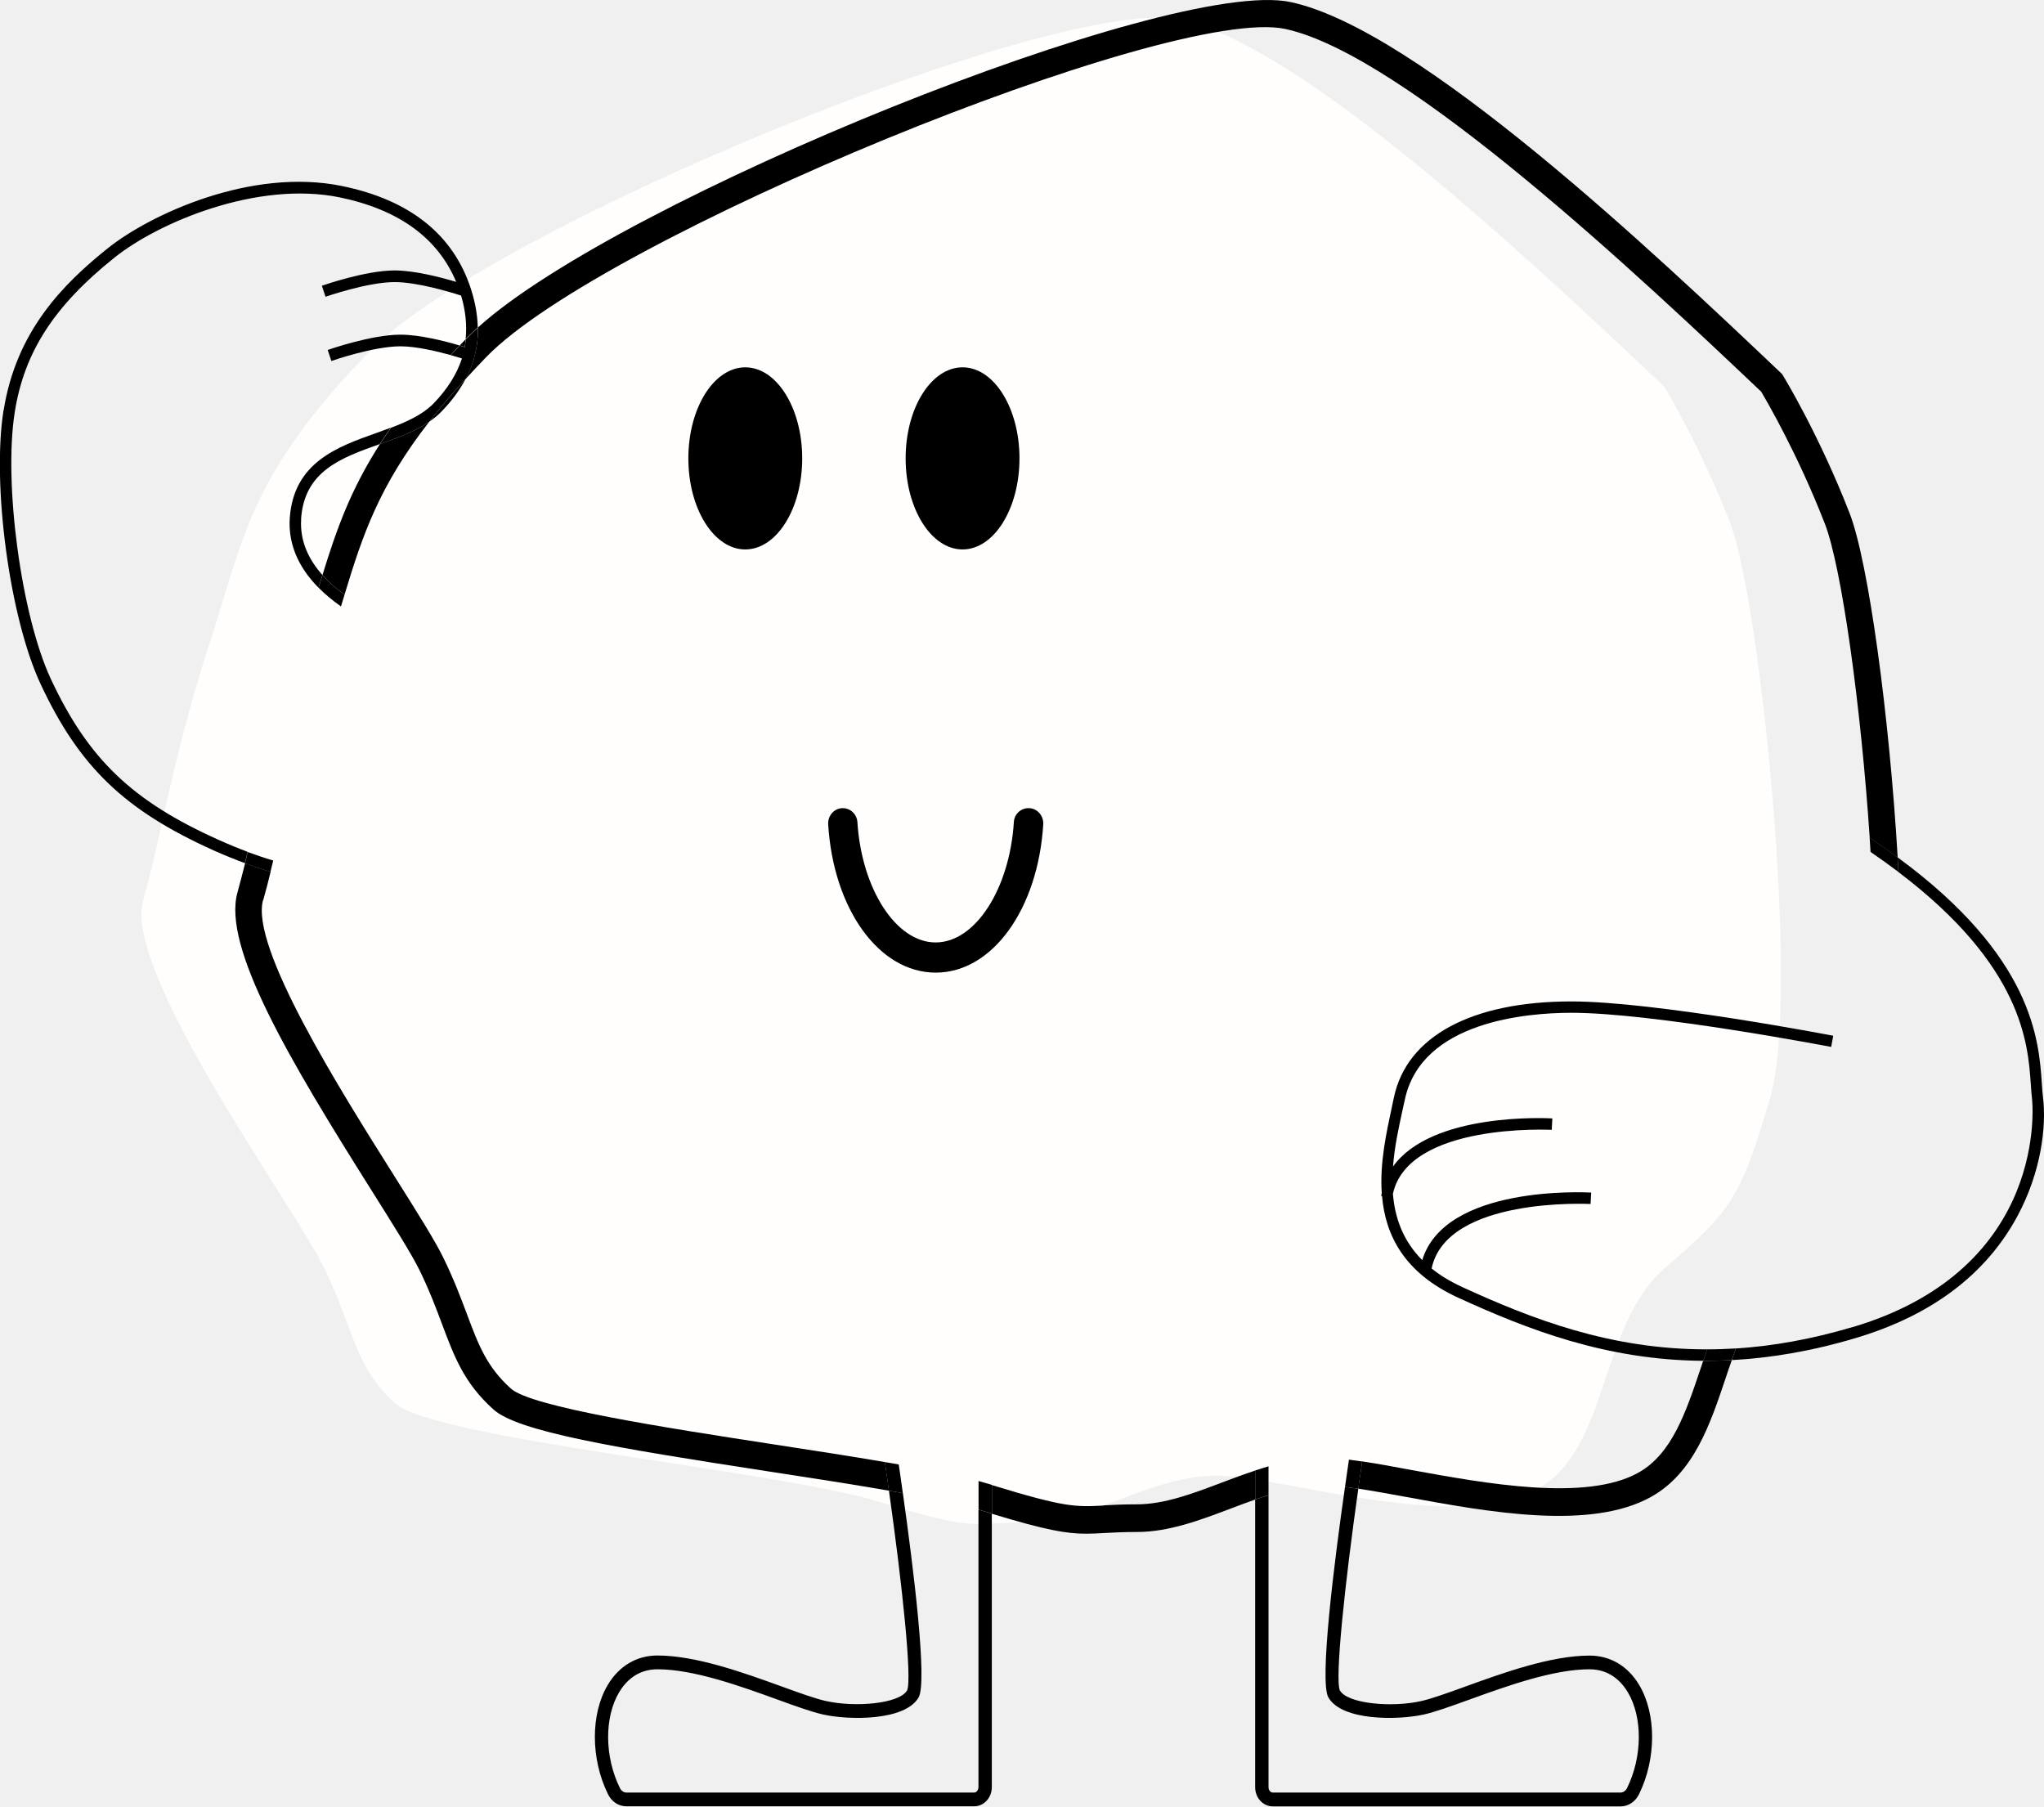
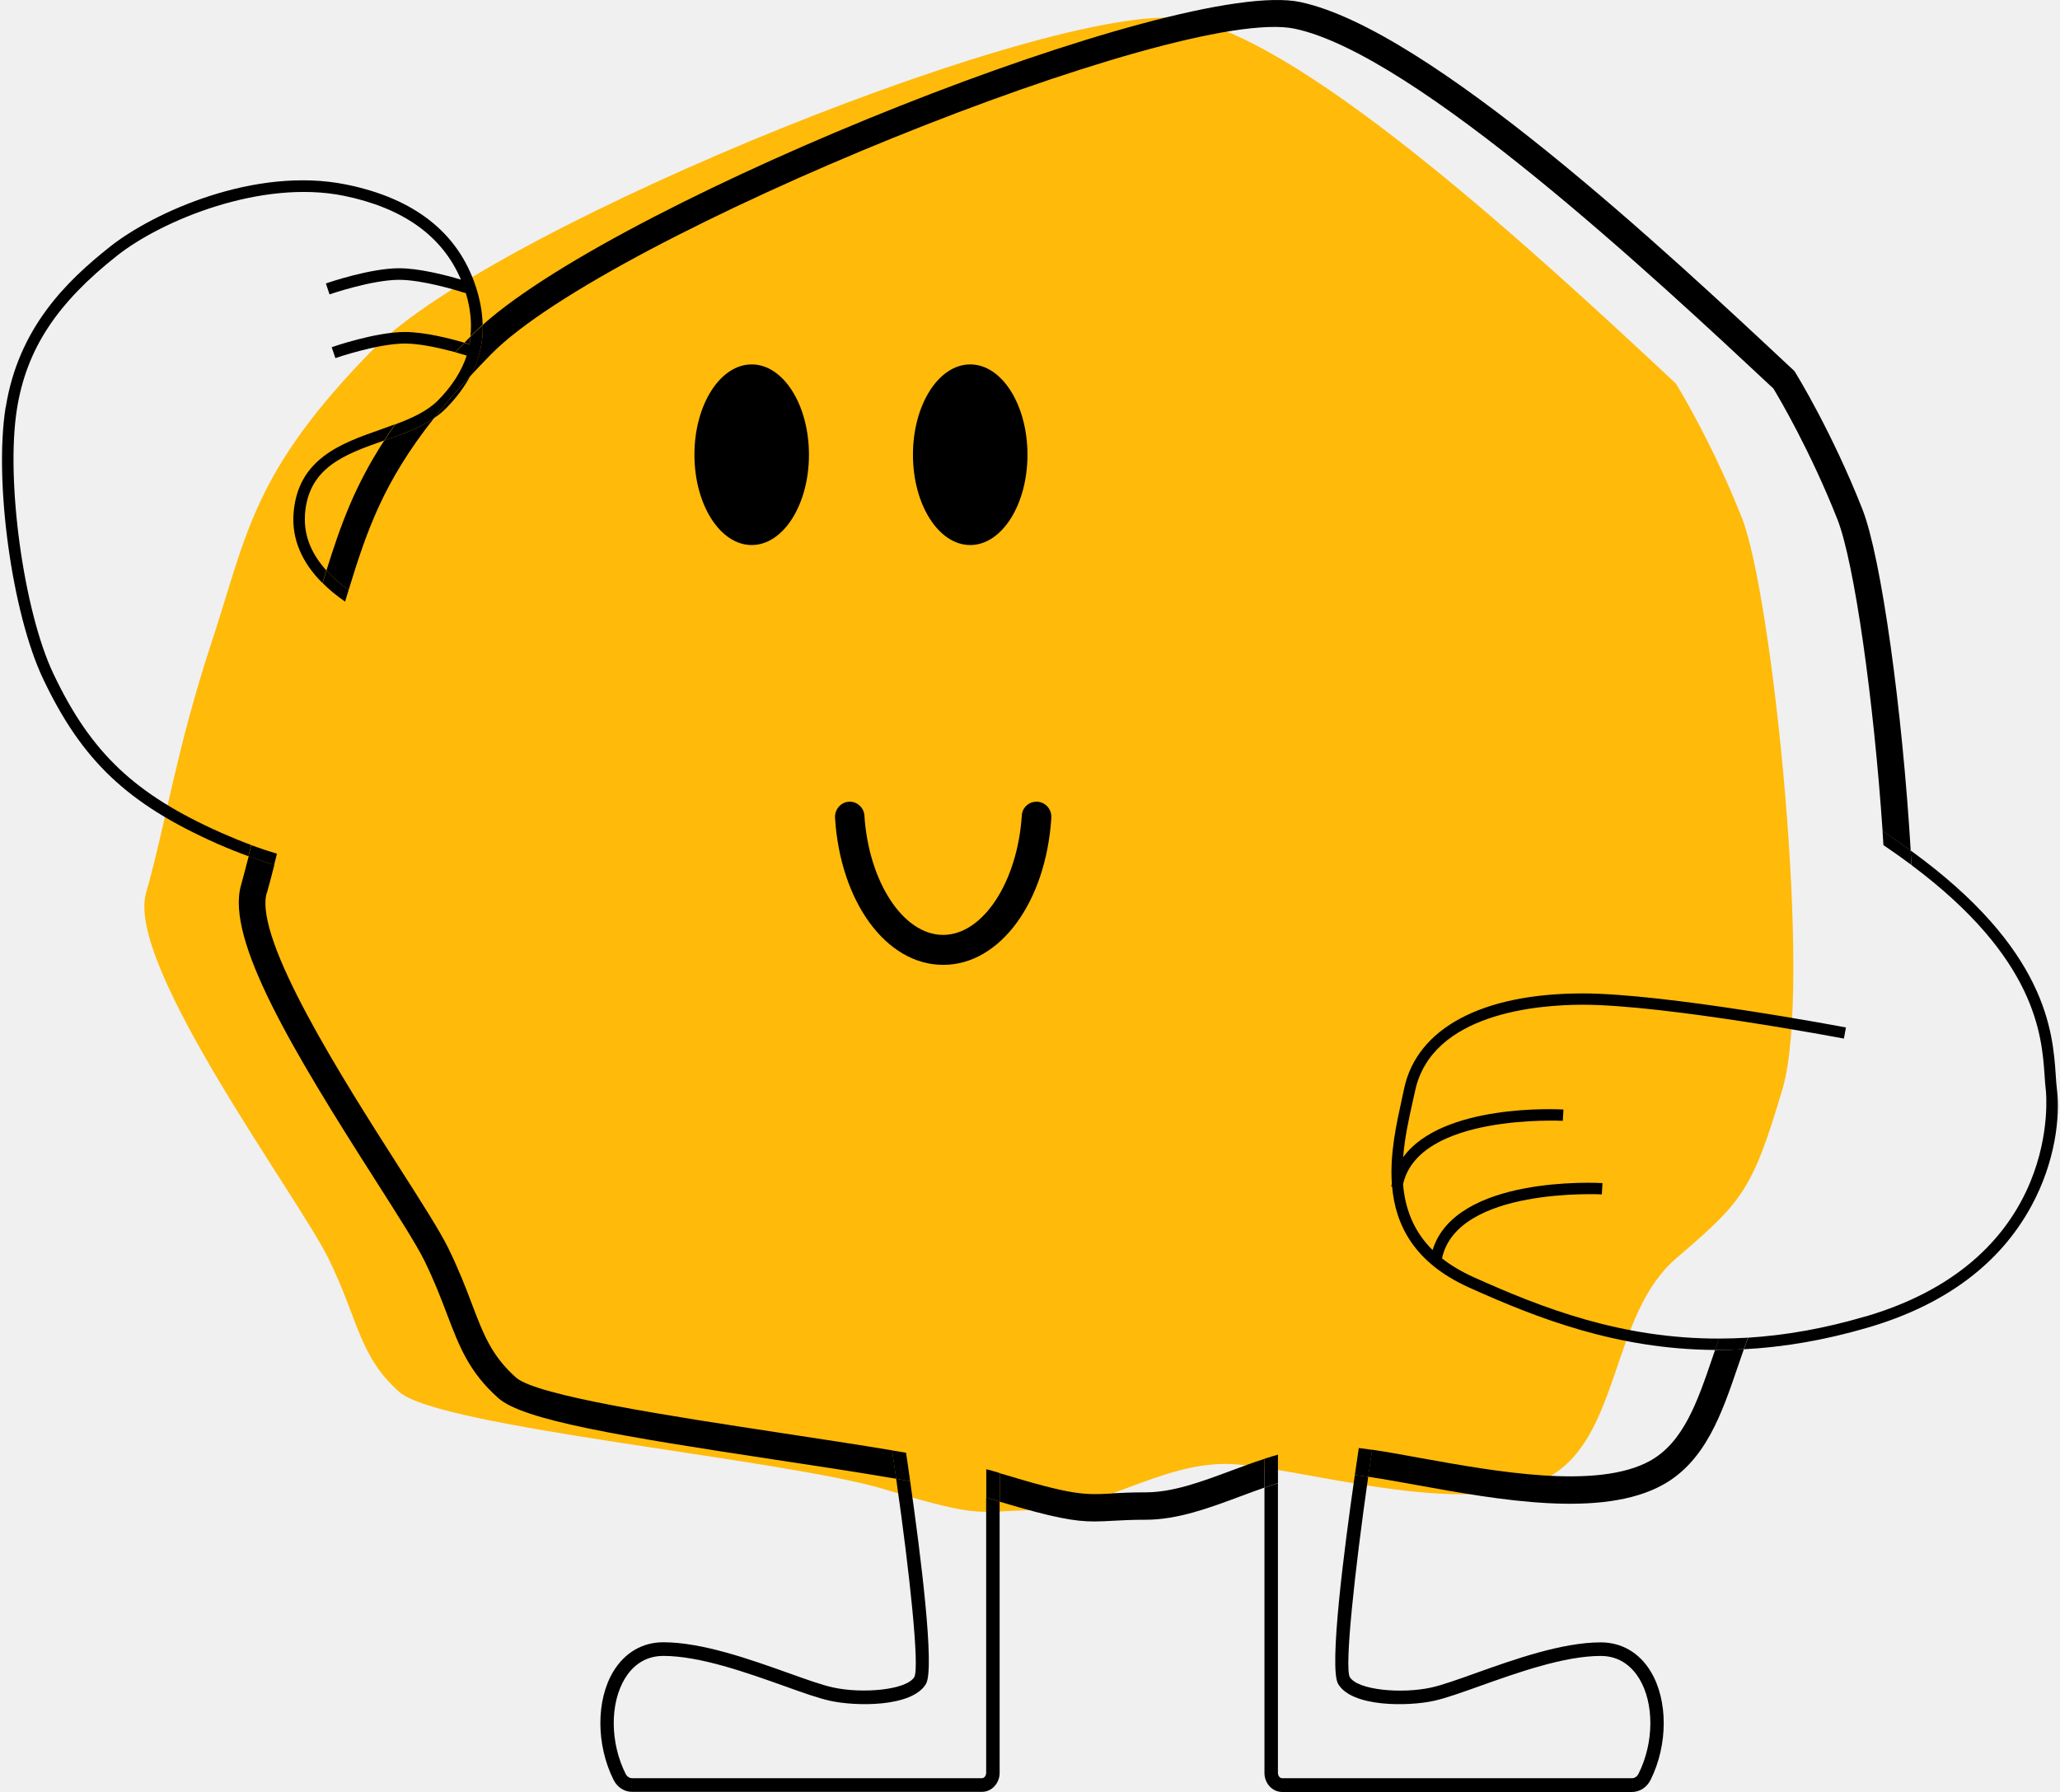
- <svg xmlns="http://www.w3.org/2000/svg" width="43" height="38" viewBox="0 0 43 38" fill="none">
-   <g clip-path="url(#clip0_946_4543)">
-     <path d="M35.017 8.14C32.156 5.43 27.386 0.961 24.843 0.414C22.299 -0.132 10.323 4.773 7.779 7.389C5.236 10.005 5.131 11.312 4.387 13.602C3.644 15.892 3.434 17.417 3.01 18.942C2.585 20.467 6.19 25.373 6.824 26.682C7.458 27.991 7.46 28.753 8.307 29.516C9.154 30.279 16.362 30.933 18.481 31.588C20.6 32.242 20.388 32.024 21.661 32.024C22.934 32.024 24.205 31.043 25.582 31.043C26.96 31.043 30.628 32.283 32.346 31.323C33.859 30.476 33.637 27.883 35.015 26.684C36.393 25.485 36.605 25.267 37.241 23.087C37.878 20.907 37.029 12.623 36.393 10.988C35.757 9.353 35.015 8.142 35.015 8.142L35.017 8.14Z" fill="#FFFEFC" />
-     <path d="M9.669 7.268C9.711 7.224 9.754 7.179 9.797 7.135C9.791 7.191 9.787 7.245 9.776 7.299C9.744 7.289 9.707 7.278 9.669 7.266V7.268Z" fill="black" />
-     <path d="M38.386 11.008C37.823 9.561 37.17 8.44 37.05 8.239C34.604 5.92 29.566 1.152 27.039 0.609C24.617 0.092 12.681 4.99 10.233 7.507C10.077 7.668 9.934 7.82 9.797 7.971C9.976 7.629 10.062 7.27 10.055 6.888C13.041 4.183 24.629 -0.501 27.154 0.044C29.843 0.621 34.799 5.316 37.461 7.841L37.489 7.868L37.51 7.901C37.54 7.951 38.272 9.154 38.91 10.795C39.308 11.818 39.747 15.066 39.922 18.037C39.738 17.902 39.541 17.765 39.334 17.628C39.148 14.853 38.745 11.932 38.388 11.011L38.386 11.008Z" fill="black" />
-     <path d="M5.534 18.934C5.26 19.923 7.158 22.933 8.291 24.732C8.772 25.495 9.153 26.099 9.331 26.466C9.551 26.919 9.697 27.308 9.825 27.649C10.065 28.29 10.238 28.752 10.749 29.211C11.18 29.599 14.009 30.034 16.282 30.385C17.101 30.51 17.901 30.634 18.616 30.756C18.646 30.956 18.674 31.157 18.702 31.358C17.948 31.227 17.086 31.093 16.2 30.958C12.922 30.454 10.895 30.115 10.379 29.648C9.765 29.095 9.56 28.549 9.301 27.858C9.177 27.528 9.037 27.153 8.828 26.724C8.663 26.387 8.273 25.767 7.82 25.047C6.086 22.296 4.676 19.923 4.995 18.776C5.051 18.572 5.104 18.365 5.157 18.158C5.348 18.228 5.528 18.292 5.693 18.338C5.645 18.537 5.594 18.736 5.538 18.934H5.534Z" fill="black" />
-     <path d="M23.213 31.667C23.393 31.657 23.617 31.645 23.917 31.645C24.49 31.645 25.079 31.424 25.702 31.188C25.933 31.101 26.168 31.012 26.404 30.935V31.545C26.233 31.605 26.064 31.669 25.896 31.732C25.254 31.976 24.589 32.227 23.917 32.227C23.632 32.227 23.425 32.238 23.243 32.248C23.101 32.256 22.975 32.263 22.849 32.263C22.436 32.263 22.01 32.19 20.867 31.844V31.24C22.406 31.713 22.631 31.701 23.213 31.671V31.667Z" fill="black" />
-     <path d="M29.688 30.922C31.24 31.205 33.365 31.595 34.467 30.979C35.171 30.586 35.464 29.715 35.774 28.794C35.792 28.738 35.811 28.682 35.83 28.626C35.853 28.626 35.875 28.626 35.898 28.626C36.072 28.626 36.252 28.62 36.433 28.611C36.389 28.734 36.346 28.858 36.305 28.983C35.975 29.968 35.631 30.987 34.736 31.487C33.461 32.2 31.314 31.808 29.588 31.491C29.219 31.424 28.873 31.36 28.573 31.315C28.599 31.124 28.627 30.933 28.656 30.742C28.967 30.788 29.314 30.852 29.688 30.922Z" fill="black" />
-     <path d="M6.784 12.096C7.077 11.145 7.372 10.307 7.993 9.341C8.357 9.212 8.729 9.079 9.029 8.872C7.971 10.232 7.629 11.253 7.248 12.51C7.081 12.388 6.921 12.251 6.784 12.096Z" fill="black" />
-     <path d="M29.072 25.161H29.057C29.061 25.138 29.064 25.116 29.068 25.095C29.025 24.462 29.166 23.825 29.278 23.302C29.295 23.226 29.31 23.153 29.325 23.081C29.596 21.802 30.956 21.066 33.059 21.066C34.801 21.066 38.529 21.78 38.566 21.788L38.523 22.023C38.486 22.016 34.778 21.305 33.059 21.305C32.122 21.305 29.903 21.483 29.554 23.132C29.539 23.203 29.522 23.278 29.505 23.354C29.425 23.719 29.336 24.126 29.305 24.539C30.121 23.398 32.539 23.52 32.657 23.527L32.644 23.767C32.614 23.767 29.631 23.614 29.303 25.113C29.344 25.613 29.511 26.097 29.92 26.508C30.397 24.931 33.342 25.08 33.474 25.087L33.461 25.327C33.431 25.327 30.435 25.172 30.117 26.684C30.297 26.829 30.513 26.96 30.773 27.08C32.216 27.74 33.868 28.389 35.914 28.385C35.886 28.466 35.858 28.545 35.831 28.626C33.783 28.613 32.128 27.962 30.679 27.3C29.532 26.775 29.145 25.977 29.074 25.161H29.072Z" fill="black" />
-     <path d="M6.971 7.594L6.894 7.362C6.931 7.349 7.815 7.04 8.425 7.04C8.825 7.04 9.345 7.171 9.67 7.268C9.604 7.335 9.542 7.403 9.48 7.469C9.171 7.384 8.746 7.285 8.425 7.285C7.857 7.285 6.98 7.59 6.971 7.594Z" fill="black" />
-     <path d="M6.336 10.915C6.304 11.382 6.496 11.774 6.783 12.096C6.757 12.185 6.728 12.274 6.7 12.363C6.267 11.925 6.06 11.427 6.096 10.898C6.177 9.728 7.098 9.399 7.913 9.11C8.018 9.073 8.121 9.034 8.223 8.996C8.14 9.114 8.063 9.228 7.99 9.341C7.173 9.633 6.404 9.907 6.334 10.915H6.336Z" fill="black" />
-     <path d="M9.03 8.872C9.252 8.588 9.505 8.289 9.796 7.969C9.67 8.208 9.501 8.438 9.285 8.66C9.208 8.739 9.122 8.809 9.03 8.87V8.872Z" fill="black" />
-     <path d="M26.686 37.594C26.686 37.656 26.726 37.708 26.774 37.708H34.093C34.148 37.708 34.2 37.671 34.229 37.613C34.553 36.955 34.559 36.125 34.244 35.596C34.112 35.377 33.866 35.115 33.438 35.115C32.676 35.115 31.698 35.468 30.914 35.752C30.527 35.891 30.193 36.013 29.951 36.067C29.414 36.186 28.237 36.206 27.946 35.709C27.749 35.374 28.075 32.816 28.295 31.279C28.383 31.29 28.475 31.302 28.575 31.317C28.287 33.348 28.079 35.331 28.188 35.561C28.355 35.843 29.28 35.922 29.892 35.785C30.118 35.735 30.442 35.617 30.822 35.48C31.627 35.188 32.629 34.827 33.44 34.827C33.876 34.827 34.247 35.047 34.484 35.445C34.848 36.055 34.846 37.001 34.48 37.744C34.403 37.901 34.255 37.999 34.093 37.999H26.774C26.57 37.999 26.405 37.818 26.405 37.596V31.545C26.498 31.512 26.592 31.482 26.686 31.453V37.596V37.594Z" fill="black" />
-     <path d="M19.324 35.709C19.033 36.206 17.854 36.186 17.319 36.067C17.077 36.013 16.743 35.893 16.356 35.752C15.572 35.468 14.594 35.115 13.832 35.115C13.403 35.115 13.158 35.376 13.026 35.596C12.711 36.125 12.716 36.955 13.041 37.613C13.069 37.671 13.122 37.708 13.176 37.708H20.495C20.542 37.708 20.584 37.656 20.584 37.594V31.756C20.608 31.763 20.633 31.769 20.655 31.777C20.728 31.8 20.798 31.821 20.865 31.841V37.594C20.865 37.816 20.7 37.997 20.495 37.997H13.176C13.015 37.997 12.867 37.901 12.79 37.742C12.424 36.999 12.422 36.053 12.786 35.443C13.024 35.045 13.394 34.825 13.83 34.825C14.641 34.825 15.643 35.186 16.448 35.478C16.826 35.615 17.152 35.733 17.378 35.783C17.991 35.92 18.917 35.841 19.082 35.561C19.191 35.331 18.986 33.373 18.701 31.358C18.8 31.375 18.898 31.393 18.994 31.41C19.212 32.956 19.516 35.383 19.324 35.709Z" fill="black" />
-     <path d="M0.076 8.635C0.34 6.963 1.331 5.973 2.264 5.225C3.158 4.509 5.287 3.521 7.194 3.913C8.624 4.206 9.538 4.936 9.908 6.081C9.998 6.361 10.045 6.629 10.051 6.888C9.972 6.959 9.899 7.029 9.831 7.096C9.818 7.11 9.807 7.121 9.795 7.133C9.826 6.841 9.795 6.538 9.7 6.218C9.475 6.144 8.778 5.934 8.303 5.934C7.734 5.934 6.858 6.239 6.848 6.243L6.771 6.011C6.809 5.998 7.693 5.689 8.303 5.689C8.722 5.689 9.277 5.834 9.597 5.93C9.21 5.005 8.388 4.409 7.147 4.152C5.416 3.797 3.336 4.677 2.411 5.417C1.138 6.434 0.509 7.407 0.31 8.672C0.072 10.175 0.449 12.957 1.072 14.288C1.857 15.965 2.779 16.85 4.592 17.664C4.812 17.763 5.018 17.848 5.21 17.919C5.191 17.998 5.17 18.078 5.151 18.157C4.947 18.081 4.733 17.996 4.496 17.89C2.623 17.047 1.669 16.133 0.856 14.394C0.205 13.004 -0.174 10.204 0.074 8.633L0.076 8.635Z" fill="black" />
-     <path d="M38.98 27.916C43.13 26.676 42.753 23.159 42.749 23.124C42.738 23.033 42.73 22.927 42.723 22.817C42.664 21.952 42.552 20.323 39.937 18.344C39.931 18.241 39.926 18.137 39.92 18.035C42.773 20.128 42.893 21.879 42.955 22.8C42.963 22.912 42.968 23.008 42.98 23.093C43.051 23.68 42.948 24.641 42.441 25.582C41.782 26.806 40.639 27.669 39.045 28.145C38.109 28.425 37.241 28.568 36.432 28.611C36.46 28.528 36.49 28.447 36.52 28.366C37.285 28.317 38.101 28.176 38.98 27.914V27.916Z" fill="black" />
-     <path d="M20.586 31.756V31.155C20.668 31.177 20.747 31.2 20.818 31.221C20.835 31.227 20.85 31.231 20.867 31.236V31.841C20.8 31.819 20.73 31.798 20.657 31.777C20.634 31.769 20.608 31.763 20.586 31.756Z" fill="black" />
-     <path d="M39.351 17.921C39.345 17.822 39.338 17.722 39.332 17.623C39.54 17.761 39.736 17.898 39.92 18.033C39.925 18.137 39.931 18.239 39.937 18.342C39.753 18.203 39.559 18.064 39.351 17.921Z" fill="black" />
-     <path d="M18.907 30.806C18.933 30.983 18.963 31.186 18.993 31.41C18.897 31.393 18.8 31.375 18.7 31.358C18.672 31.157 18.642 30.956 18.614 30.756C18.713 30.773 18.811 30.788 18.907 30.806Z" fill="black" />
-     <path d="M5.748 18.101C5.729 18.18 5.709 18.261 5.69 18.34C5.527 18.292 5.344 18.23 5.153 18.16C5.172 18.081 5.192 18.002 5.211 17.923C5.405 17.994 5.583 18.054 5.748 18.102V18.101Z" fill="black" />
-     <path d="M9.795 7.971C9.502 8.289 9.251 8.588 9.029 8.874C8.729 9.079 8.355 9.212 7.993 9.343C8.066 9.229 8.143 9.115 8.226 8.998C8.577 8.864 8.894 8.718 9.118 8.49C9.41 8.189 9.609 7.874 9.718 7.54C9.653 7.521 9.572 7.496 9.482 7.471C9.544 7.405 9.606 7.337 9.671 7.27C9.709 7.281 9.746 7.291 9.778 7.303C9.788 7.249 9.793 7.193 9.799 7.138C9.812 7.125 9.823 7.113 9.835 7.102C9.9 7.034 9.975 6.963 10.054 6.893C10.062 7.274 9.977 7.633 9.797 7.976L9.795 7.971Z" fill="black" />
-     <path d="M35.83 28.626C35.856 28.545 35.884 28.466 35.912 28.385C36.111 28.385 36.314 28.377 36.519 28.366C36.489 28.447 36.46 28.53 36.43 28.611C36.25 28.62 36.07 28.626 35.895 28.626C35.873 28.626 35.85 28.626 35.828 28.626H35.83Z" fill="black" />
-     <path d="M26.686 30.846V31.451C26.593 31.48 26.499 31.511 26.405 31.543V30.933C26.499 30.902 26.593 30.873 26.686 30.846Z" fill="black" />
-     <path d="M28.378 30.705C28.468 30.717 28.56 30.729 28.657 30.744C28.629 30.935 28.601 31.126 28.575 31.317C28.477 31.302 28.383 31.29 28.295 31.279C28.325 31.064 28.353 30.871 28.378 30.705Z" fill="black" />
-     <path d="M7.248 12.51C7.231 12.566 7.214 12.62 7.197 12.678C7.19 12.703 7.18 12.732 7.173 12.757C6.995 12.631 6.837 12.5 6.702 12.363C6.73 12.272 6.756 12.183 6.784 12.096C6.921 12.251 7.081 12.388 7.248 12.51Z" fill="black" />
-     <path d="M20.25 11.558C19.588 11.558 19.052 10.7 19.052 9.642C19.052 8.585 19.588 7.727 20.25 7.727C20.911 7.727 21.447 8.585 21.447 9.642C21.447 10.7 20.911 11.558 20.25 11.558Z" fill="black" />
-     <path d="M15.678 11.558C15.017 11.558 14.481 10.7 14.481 9.642C14.481 8.585 15.017 7.727 15.678 7.727C16.34 7.727 16.876 8.585 16.876 9.642C16.876 10.7 16.34 11.558 15.678 11.558Z" fill="black" />
-     <path d="M21.635 17C21.476 17 21.338 17.125 21.329 17.291C21.241 18.691 20.522 19.825 19.683 19.825C18.844 19.825 18.125 18.691 18.037 17.291C18.025 17.127 17.89 17 17.73 17C17.55 17 17.411 17.158 17.423 17.344C17.532 19.116 18.487 20.46 19.685 20.46C20.882 20.46 21.836 19.116 21.947 17.344C21.958 17.158 21.819 17 21.639 17H21.635Z" fill="black" />
+ <svg xmlns="http://www.w3.org/2000/svg" width="200" height="174" viewBox="0 0 78 68" fill="none">
+   <g clip-path="url(#clip0_1859_15304)">
+     <path d="M63.519 14.567C58.33 9.717 49.677 1.719 45.064 0.741C40.45 -0.236 18.725 8.542 14.111 13.223C9.498 17.905 9.307 20.243 7.958 24.341C6.61 28.438 6.229 31.167 5.459 33.897C4.69 36.626 11.227 45.404 12.378 47.747C13.529 50.089 13.533 51.454 15.068 52.818C16.604 54.183 29.68 55.354 33.524 56.525C37.368 57.697 36.983 57.306 39.292 57.306C41.601 57.306 43.906 55.551 46.405 55.551C48.904 55.551 55.558 57.769 58.674 56.052C61.418 54.535 61.016 49.896 63.516 47.75C66.015 45.605 66.4 45.214 67.554 41.314C68.708 37.414 67.169 22.589 66.015 19.663C64.861 16.737 63.516 14.571 63.516 14.571L63.519 14.567Z" fill="#FFBA0A" />
+     <path d="M17.54 13.006C17.615 12.927 17.693 12.847 17.771 12.768C17.761 12.868 17.755 12.964 17.734 13.061C17.676 13.044 17.608 13.023 17.54 13.002V13.006Z" fill="black" />
+     <path d="M69.631 19.698C68.609 17.11 67.424 15.103 67.206 14.743C62.769 10.594 53.63 2.061 49.047 1.09C44.654 0.164 23.002 8.929 18.561 13.434C18.279 13.721 18.02 13.994 17.771 14.263C18.095 13.652 18.252 13.009 18.238 12.325C23.655 7.485 44.675 -0.896 49.255 0.078C54.134 1.111 63.124 9.513 67.952 14.032L68.003 14.08L68.04 14.139C68.095 14.229 69.423 16.381 70.581 19.318C71.303 21.149 72.099 26.959 72.416 32.276C72.082 32.035 71.725 31.789 71.35 31.544C71.013 26.579 70.281 21.352 69.634 19.704L69.631 19.698Z" fill="black" />
+     <path d="M10.039 33.883C9.542 35.652 12.985 41.038 15.041 44.258C15.913 45.622 16.604 46.704 16.928 47.36C17.326 48.172 17.592 48.866 17.823 49.478C18.259 50.625 18.572 51.45 19.498 52.273C20.282 52.967 25.413 53.744 29.537 54.373C31.021 54.598 32.472 54.819 33.769 55.036C33.824 55.396 33.875 55.755 33.926 56.114C32.557 55.879 30.994 55.641 29.387 55.399C23.442 54.498 19.764 53.889 18.828 53.053C17.714 52.065 17.343 51.088 16.873 49.851C16.648 49.26 16.393 48.59 16.015 47.823C15.716 47.218 15.007 46.109 14.187 44.821C11.04 39.898 8.483 35.652 9.062 33.6C9.164 33.233 9.259 32.864 9.355 32.494C9.702 32.618 10.029 32.733 10.329 32.815C10.24 33.171 10.148 33.527 10.046 33.883H10.039Z" fill="black" />
+     <path d="M42.108 56.667C42.435 56.65 42.84 56.629 43.385 56.629C44.423 56.629 45.492 56.231 46.623 55.81C47.042 55.654 47.467 55.496 47.897 55.357V56.449C47.587 56.556 47.28 56.67 46.974 56.784C45.809 57.219 44.604 57.669 43.385 57.669C42.867 57.669 42.493 57.689 42.162 57.707C41.904 57.721 41.675 57.734 41.447 57.734C40.698 57.734 39.925 57.603 37.852 56.985V55.903C40.644 56.75 41.052 56.729 42.108 56.674V56.667Z" fill="black" />
+     <path d="M53.852 55.333C56.667 55.84 60.522 56.538 62.521 55.436C63.798 54.731 64.329 53.173 64.891 51.526C64.925 51.425 64.959 51.325 64.993 51.225C65.034 51.225 65.075 51.225 65.115 51.225C65.432 51.225 65.759 51.215 66.086 51.197C66.008 51.418 65.929 51.639 65.854 51.864C65.255 53.626 64.632 55.45 63.008 56.345C60.696 57.62 56.8 56.918 53.671 56.352C53 56.231 52.374 56.117 51.829 56.037C51.877 55.695 51.928 55.353 51.979 55.011C52.544 55.094 53.174 55.208 53.852 55.333Z" fill="black" />
+     <path d="M12.306 21.646C12.838 19.943 13.372 18.444 14.499 16.716C15.16 16.485 15.834 16.247 16.379 15.877C14.458 18.309 13.839 20.137 13.148 22.386C12.844 22.168 12.555 21.923 12.306 21.646Z" fill="black" />
+     <path d="M52.736 45.025H52.709C52.716 44.983 52.722 44.945 52.729 44.907C52.651 43.774 52.906 42.634 53.111 41.698C53.141 41.563 53.169 41.432 53.196 41.304C53.686 39.014 56.155 37.697 59.968 37.697C63.128 37.697 69.891 38.975 69.959 38.989L69.881 39.411C69.813 39.397 63.087 38.126 59.968 38.126C58.269 38.126 54.245 38.444 53.611 41.394C53.584 41.522 53.553 41.656 53.523 41.791C53.376 42.444 53.216 43.173 53.158 43.912C54.64 41.871 59.025 42.088 59.24 42.102L59.216 42.531C59.161 42.531 53.751 42.258 53.155 44.938C53.23 45.833 53.533 46.7 54.275 47.436C55.14 44.614 60.483 44.88 60.721 44.894L60.697 45.322C60.643 45.322 55.208 45.045 54.633 47.751C54.96 48.01 55.351 48.245 55.821 48.459C58.44 49.64 61.436 50.801 65.148 50.794C65.097 50.939 65.046 51.081 64.998 51.226C61.283 51.202 58.28 50.038 55.651 48.853C53.57 47.913 52.869 46.486 52.739 45.025H52.736Z" fill="black" />
+     <path d="M12.645 13.589L12.505 13.175C12.573 13.15 14.177 12.598 15.284 12.598C16.009 12.598 16.952 12.833 17.541 13.005C17.422 13.126 17.309 13.247 17.197 13.365C16.635 13.213 15.866 13.036 15.284 13.036C14.252 13.036 12.662 13.582 12.645 13.589Z" fill="black" />
+     <path d="M11.492 19.532C11.434 20.368 11.781 21.069 12.302 21.646C12.255 21.805 12.204 21.964 12.152 22.123C11.366 21.338 10.991 20.447 11.056 19.501C11.203 17.407 12.874 16.82 14.352 16.302C14.543 16.236 14.73 16.167 14.914 16.098C14.764 16.308 14.625 16.512 14.492 16.716C13.011 17.238 11.614 17.728 11.489 19.532H11.492Z" fill="black" />
+     <path d="M16.378 15.877C16.78 15.369 17.24 14.833 17.768 14.26C17.539 14.688 17.233 15.099 16.841 15.497C16.702 15.638 16.545 15.763 16.378 15.873V15.877Z" fill="black" />
+     <path d="M48.407 67.273C48.407 67.384 48.478 67.477 48.567 67.477H61.843C61.942 67.477 62.037 67.411 62.089 67.308C62.678 66.13 62.688 64.644 62.116 63.697C61.877 63.307 61.431 62.837 60.655 62.837C59.273 62.837 57.498 63.469 56.075 63.977C55.374 64.226 54.768 64.444 54.328 64.54C53.355 64.755 51.219 64.789 50.692 63.901C50.334 63.3 50.927 58.723 51.325 55.973C51.485 55.993 51.652 56.014 51.832 56.042C51.312 59.676 50.934 63.224 51.131 63.635C51.434 64.14 53.113 64.281 54.223 64.036C54.631 63.946 55.221 63.736 55.908 63.49C57.369 62.968 59.187 62.322 60.658 62.322C61.448 62.322 62.123 62.716 62.552 63.428C63.212 64.52 63.209 66.213 62.545 67.543C62.405 67.823 62.136 67.999 61.843 67.999H48.567C48.196 67.999 47.896 67.674 47.896 67.277V56.449C48.066 56.391 48.237 56.335 48.407 56.284V67.277V67.273Z" fill="black" />
+     <path d="M35.052 63.9C34.524 64.788 32.386 64.754 31.416 64.539C30.976 64.443 30.37 64.228 29.669 63.976C28.245 63.468 26.471 62.836 25.089 62.836C24.312 62.836 23.866 63.303 23.628 63.697C23.056 64.643 23.066 66.129 23.655 67.307C23.706 67.41 23.802 67.476 23.901 67.476H37.177C37.262 67.476 37.337 67.383 37.337 67.272V56.825C37.381 56.839 37.425 56.849 37.466 56.863C37.599 56.904 37.725 56.942 37.848 56.977V67.272C37.848 67.669 37.548 67.994 37.177 67.994H23.901C23.608 67.994 23.339 67.822 23.199 67.538C22.535 66.208 22.532 64.515 23.192 63.424C23.625 62.712 24.296 62.318 25.085 62.318C26.556 62.318 28.375 62.964 29.835 63.486C30.52 63.731 31.112 63.942 31.521 64.032C32.635 64.277 34.313 64.135 34.613 63.634C34.81 63.223 34.439 59.72 33.922 56.113C34.102 56.144 34.279 56.175 34.453 56.207C34.848 58.974 35.399 63.316 35.052 63.9Z" fill="black" />
+     <path d="M0.138 15.451C0.618 12.459 2.416 10.687 4.108 9.35C5.729 8.068 9.59 6.3 13.05 7.001C15.645 7.526 17.303 8.832 17.974 10.881C18.137 11.382 18.222 11.862 18.232 12.325C18.089 12.453 17.957 12.577 17.834 12.698C17.81 12.722 17.79 12.743 17.769 12.763C17.824 12.242 17.769 11.699 17.596 11.126C17.187 10.995 15.924 10.618 15.062 10.618C14.031 10.618 12.44 11.164 12.423 11.171L12.284 10.756C12.352 10.732 13.956 10.179 15.062 10.179C15.822 10.179 16.829 10.438 17.408 10.611C16.707 8.956 15.216 7.889 12.965 7.429C9.825 6.794 6.052 8.369 4.374 9.692C2.065 11.513 0.924 13.254 0.563 15.517C0.131 18.208 0.815 23.186 1.946 25.567C3.369 28.569 5.041 30.151 8.33 31.609C8.729 31.785 9.103 31.937 9.451 32.065C9.417 32.207 9.379 32.349 9.345 32.49C8.974 32.355 8.586 32.203 8.157 32.013C4.759 30.504 3.029 28.869 1.554 25.757C0.373 23.269 -0.315 18.26 0.134 15.448L0.138 15.451Z" fill="black" />
+     <path d="M70.707 49.955C78.236 47.737 77.551 41.442 77.544 41.38C77.524 41.218 77.51 41.028 77.497 40.831C77.391 39.283 77.187 36.367 72.444 32.826C72.433 32.643 72.423 32.456 72.413 32.273C77.589 36.018 77.807 39.152 77.919 40.8C77.933 41 77.943 41.173 77.963 41.325C78.093 42.375 77.905 44.096 76.986 45.778C75.791 47.968 73.717 49.513 70.826 50.366C69.127 50.867 67.554 51.123 66.086 51.199C66.138 51.05 66.192 50.905 66.246 50.76C67.632 50.673 69.114 50.421 70.707 49.951V49.955Z" fill="black" />
+     <path d="M37.341 56.826V55.752C37.491 55.79 37.634 55.831 37.763 55.869C37.794 55.88 37.821 55.887 37.852 55.897V56.978C37.729 56.94 37.603 56.902 37.47 56.864C37.429 56.851 37.382 56.84 37.341 56.826Z" fill="black" />
+     <path d="M71.381 32.069C71.371 31.893 71.357 31.713 71.347 31.537C71.725 31.782 72.079 32.028 72.413 32.27C72.423 32.456 72.433 32.639 72.443 32.822C72.11 32.574 71.759 32.325 71.381 32.069Z" fill="black" />
+     <path d="M34.297 55.127C34.344 55.445 34.399 55.807 34.453 56.208C34.279 56.177 34.102 56.146 33.922 56.115C33.871 55.756 33.816 55.396 33.765 55.037C33.946 55.068 34.123 55.096 34.297 55.127Z" fill="black" />
+     <path d="M10.428 32.39C10.394 32.532 10.356 32.677 10.322 32.819C10.026 32.732 9.696 32.622 9.348 32.497C9.382 32.356 9.42 32.214 9.454 32.072C9.805 32.2 10.128 32.307 10.428 32.394V32.39Z" fill="black" />
+     <path d="M17.767 14.264C17.236 14.834 16.78 15.369 16.378 15.88C15.834 16.247 15.156 16.485 14.499 16.72C14.632 16.516 14.771 16.312 14.921 16.102C15.558 15.863 16.133 15.601 16.538 15.193C17.07 14.654 17.43 14.091 17.628 13.493C17.509 13.459 17.362 13.414 17.199 13.369C17.311 13.251 17.424 13.13 17.543 13.01C17.611 13.03 17.679 13.048 17.737 13.068C17.754 12.972 17.764 12.871 17.774 12.775C17.798 12.751 17.819 12.73 17.839 12.709C17.958 12.588 18.094 12.46 18.237 12.336C18.251 13.017 18.098 13.659 17.771 14.274L17.767 14.264Z" fill="black" />
+     <path d="M64.993 51.226C65.04 51.081 65.091 50.939 65.142 50.794C65.503 50.794 65.871 50.781 66.242 50.76C66.188 50.905 66.137 51.053 66.082 51.199C65.755 51.216 65.428 51.226 65.112 51.226C65.071 51.226 65.03 51.226 64.989 51.226H64.993Z" fill="black" />
+     <path d="M48.408 55.199V56.281C48.238 56.332 48.068 56.388 47.897 56.446V55.355C48.068 55.299 48.238 55.248 48.408 55.199Z" fill="black" />
+     <path d="M51.475 54.947C51.639 54.968 51.805 54.989 51.982 55.016C51.931 55.358 51.88 55.7 51.833 56.042C51.656 56.015 51.485 55.994 51.325 55.973C51.38 55.59 51.431 55.244 51.475 54.947Z" fill="black" />
+     <path d="M13.148 22.386C13.118 22.486 13.087 22.583 13.056 22.686C13.043 22.731 13.026 22.783 13.012 22.828C12.689 22.604 12.403 22.369 12.158 22.123C12.209 21.961 12.256 21.802 12.307 21.646C12.556 21.923 12.845 22.168 13.148 22.386Z" fill="black" />
+     <path d="M36.732 20.682C35.532 20.682 34.559 19.148 34.559 17.255C34.559 15.363 35.532 13.828 36.732 13.828C37.932 13.828 38.904 15.363 38.904 17.255C38.904 19.148 37.932 20.682 36.732 20.682Z" fill="black" />
+     <path d="M28.441 20.682C27.241 20.682 26.268 19.148 26.268 17.255C26.268 15.363 27.241 13.828 28.441 13.828C29.641 13.828 30.613 15.363 30.613 17.255C30.613 19.148 29.641 20.682 28.441 20.682Z" fill="black" />
+     <path d="M39.244 30.422C38.955 30.422 38.706 30.646 38.689 30.944C38.529 33.448 37.225 35.476 35.703 35.476C34.181 35.476 32.877 33.448 32.717 30.944C32.696 30.65 32.451 30.422 32.162 30.422C31.835 30.422 31.583 30.705 31.603 31.037C31.801 34.208 33.534 36.613 35.706 36.613C37.879 36.613 39.608 34.208 39.809 31.037C39.83 30.705 39.578 30.422 39.251 30.422H39.244Z" fill="black" />
  </g>
  <defs>
-     <clipPath id="clip0_946_4543">
-       <rect width="43" height="38" fill="white" transform="matrix(-1 0 0 1 43 0)" />
+     <clipPath id="clip0_1859_15304">
+       <rect width="78" height="68" fill="white" transform="matrix(-1 0 0 1 78 0)" />
    </clipPath>
  </defs>
</svg>
